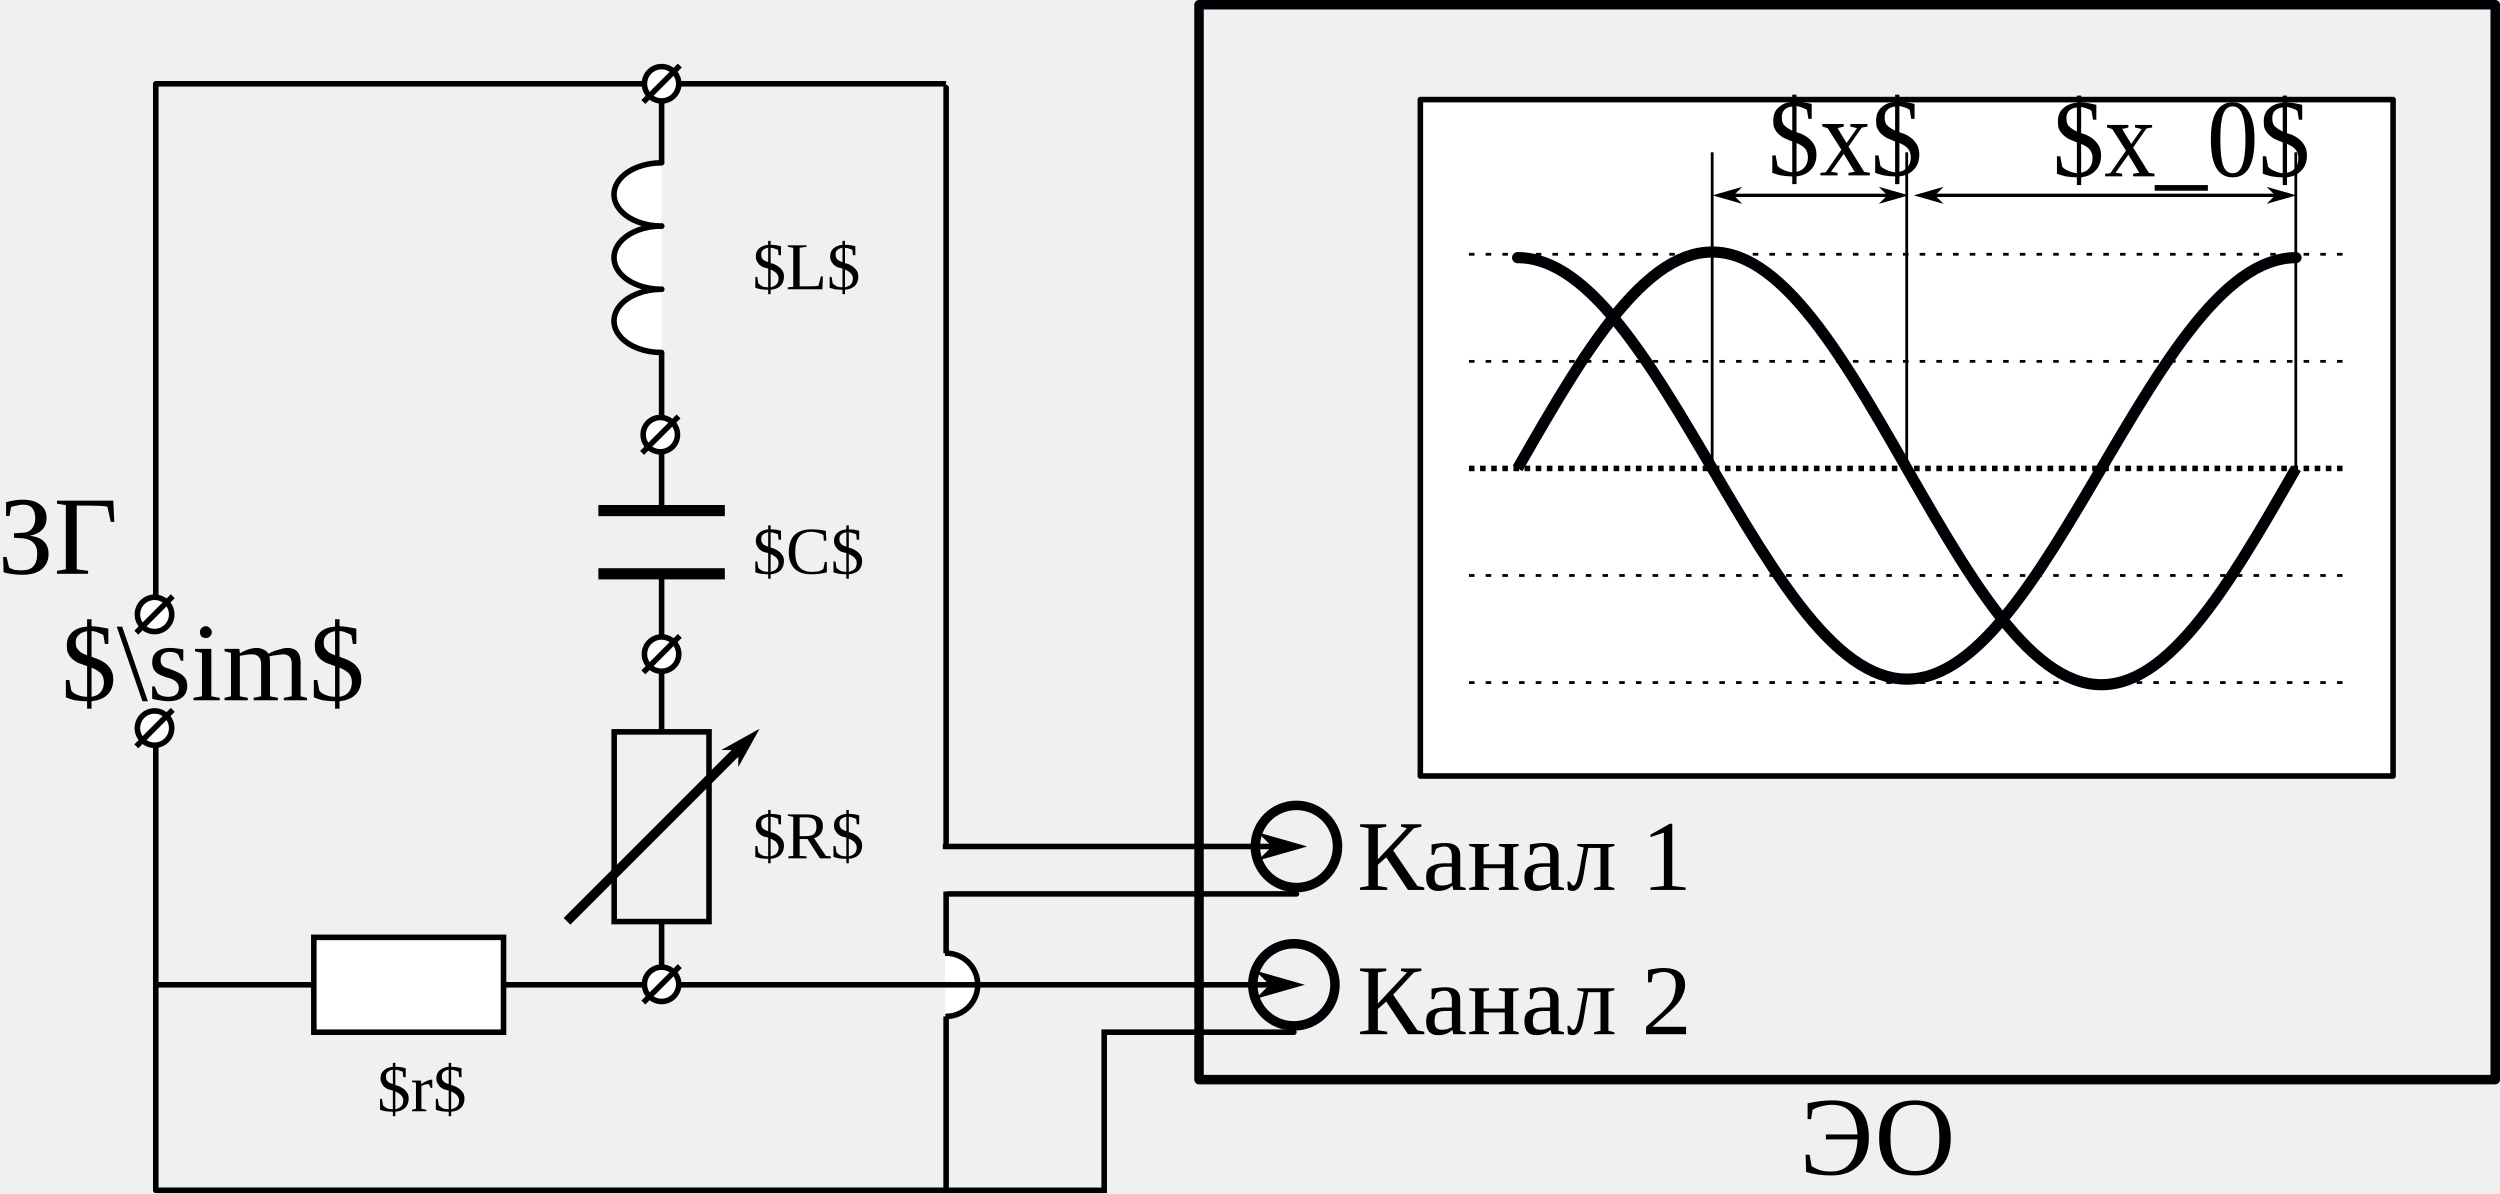
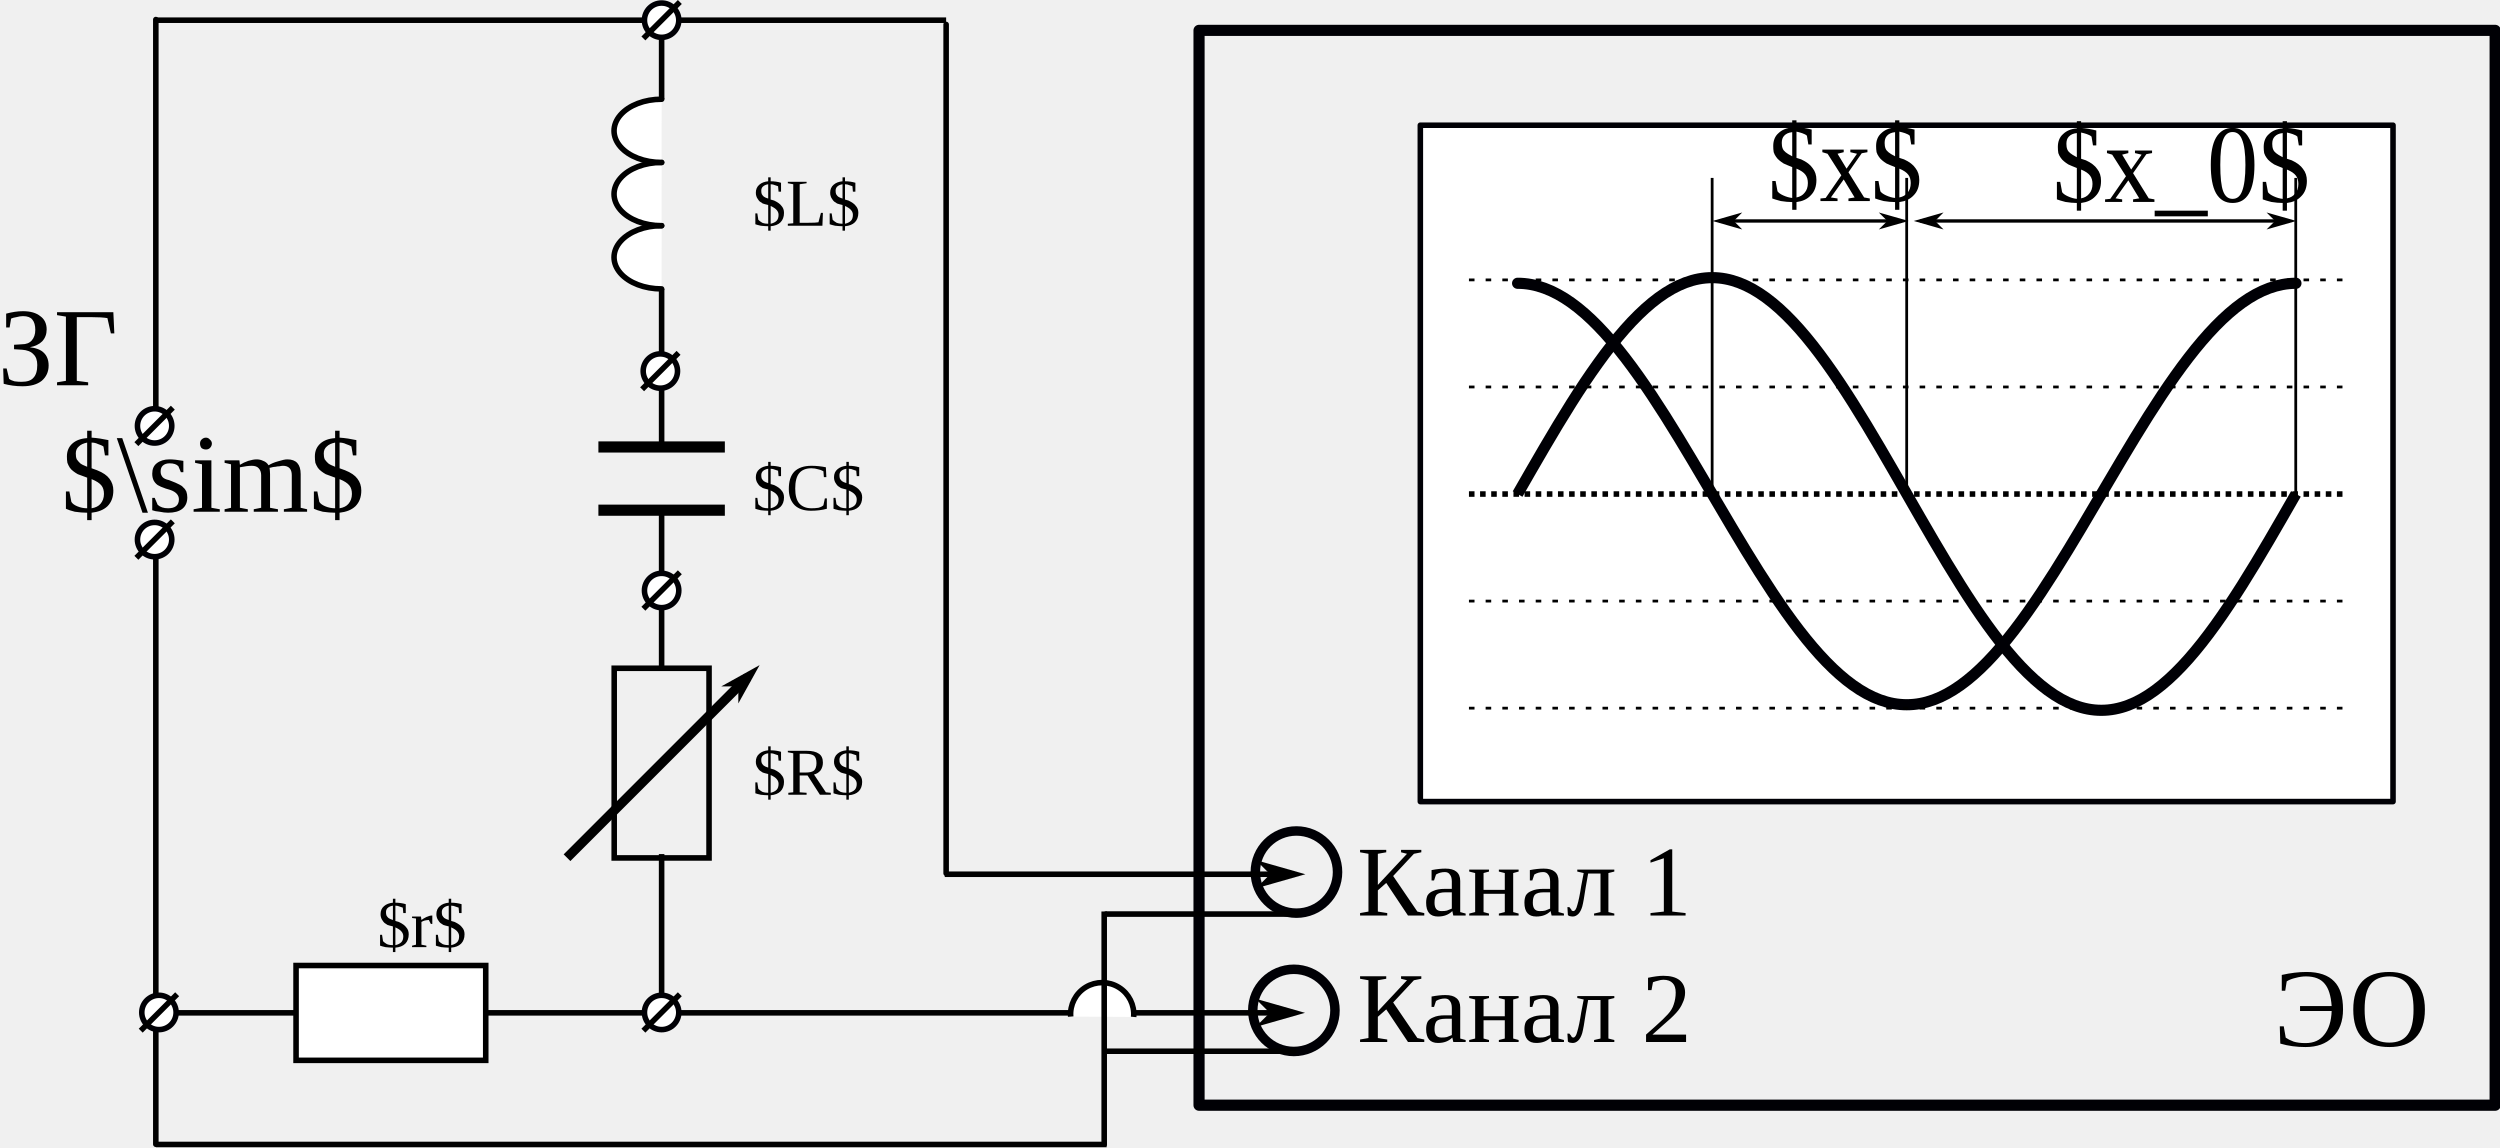
- <svg xmlns="http://www.w3.org/2000/svg" xmlns:ns1="http://www.openswatchbook.org/uri/2009/osb" width="7.908cm" height="3.774cm" viewBox="0 0 79.076 37.739" version="1.1" id="svg6981">
+ <svg xmlns="http://www.w3.org/2000/svg" xmlns:ns1="http://www.openswatchbook.org/uri/2009/osb" width="7.908cm" height="3.629cm" viewBox="0 0 79.076 36.291" version="1.1" id="svg6981">
  <defs id="defs6975">
    <marker orient="auto" refY="0" refX="0" id="marker5516" style="overflow:visible">
      <path id="path5518" d="M 0,0 5,-5 -12.5,0 5,5 0,0 Z" style="fill:#000000;fill-opacity:1;fill-rule:evenodd;stroke:#000000;stroke-width:1pt;stroke-opacity:1" transform="matrix(-0.4,0,0,-0.4,-4,0)" />
    </marker>
-     <marker style="overflow:visible" id="marker5446" refX="0.0" refY="0.0" orient="auto">
-       <path transform="scale(0.4) translate(10,0)" style="fill-rule:evenodd;stroke:#000000;stroke-width:1pt;stroke-opacity:1;fill:#000000;fill-opacity:1" d="M 0.0,0.0 L 5.0,-5.0 L -12.5,0.0 L 5.0,5.0 L 0.0,0.0 z " id="path5448" />
+     <marker style="overflow:visible" id="marker5446" refX="0" refY="0" orient="auto">
+       <path transform="matrix(0.4,0,0,0.4,4,0)" style="fill:#000000;fill-opacity:1;fill-rule:evenodd;stroke:#000000;stroke-width:1pt;stroke-opacity:1" d="M 0,0 5,-5 -12.5,0 5,5 0,0 Z" id="path5448" />
    </marker>
    <marker style="overflow:visible" id="marker5140" refX="0" refY="0" orient="auto">
      <path transform="matrix(-0.4,0,0,-0.4,-4,0)" style="fill:#000000;fill-opacity:1;fill-rule:evenodd;stroke:#000000;stroke-width:1pt;stroke-opacity:1" d="M 0,0 5,-5 -12.5,0 5,5 0,0 Z" id="path5142" />
    </marker>
-     <marker orient="auto" refY="0.0" refX="0.0" id="Arrow1Mstart" style="overflow:visible">
-       <path id="path4543" d="M 0.0,0.0 L 5.0,-5.0 L -12.5,0.0 L 5.0,5.0 L 0.0,0.0 z " style="fill-rule:evenodd;stroke:#000000;stroke-width:1pt;stroke-opacity:1;fill:#000000;fill-opacity:1" transform="scale(0.4) translate(10,0)" />
+     <marker orient="auto" refY="0" refX="0" id="Arrow1Mstart" style="overflow:visible">
+       <path id="path4543" d="M 0,0 5,-5 -12.5,0 5,5 0,0 Z" style="fill:#000000;fill-opacity:1;fill-rule:evenodd;stroke:#000000;stroke-width:1pt;stroke-opacity:1" transform="matrix(0.4,0,0,0.4,4,0)" />
    </marker>
    <marker orient="auto" refY="0" refX="0" id="marker4793" style="overflow:visible">
      <path id="path4546" d="M 0,0 5,-5 -12.5,0 5,5 0,0 Z" style="fill:#000000;fill-opacity:1;fill-rule:evenodd;stroke:#000000;stroke-width:1pt;stroke-opacity:1" transform="matrix(-0.4,0,0,-0.4,-4,0)" />
    </marker>
    <marker orient="auto" refY="0" refX="0" id="marker12878" style="overflow:visible">
      <path id="path12876" d="M 0,0 5,-5 -12.5,0 5,5 Z" style="fill:#000000;fill-opacity:1;fill-rule:evenodd;stroke:#000000;stroke-width:1pt;stroke-opacity:1" transform="matrix(-0.2,0,0,-0.2,-1.2,0)" />
    </marker>
    <marker style="overflow:visible" id="marker12311" refX="0" refY="0" orient="auto">
      <path transform="matrix(-0.2,0,0,-0.2,-1.2,0)" style="fill:#000000;fill-opacity:1;fill-rule:evenodd;stroke:#000000;stroke-width:1pt;stroke-opacity:1" d="M 0,0 5,-5 -12.5,0 5,5 Z" id="path12309" />
    </marker>
    <marker orient="auto" refY="0" refX="0" id="Arrow1Send" style="overflow:visible">
      <path id="path1559" d="M 0,0 5,-5 -12.5,0 5,5 0,0 Z" style="fill:#000000;fill-opacity:1;fill-rule:evenodd;stroke:#000000;stroke-width:1pt;stroke-opacity:1" transform="matrix(-0.2,0,0,-0.2,-1.2,0)" />
    </marker>
    <linearGradient id="linearGradient9107" ns1:paint="solid">
      <stop style="stop-color:#000000;stop-opacity:1;" offset="0" id="stop9105" />
    </linearGradient>
    <marker orient="auto" refY="0" refX="0" id="Arrow1Send-4" style="overflow:visible">
      <path id="path1559-25" d="M 0,0 5,-5 -12.5,0 5,5 Z" style="fill:#000000;fill-opacity:1;fill-rule:evenodd;stroke:#000000;stroke-width:1pt;stroke-opacity:1" transform="matrix(-0.2,0,0,-0.2,-1.2,0)" />
    </marker>
    <marker orient="auto" refY="0" refX="0" id="Arrow1Mend" style="overflow:visible">
      <path id="path1553" d="M 0,0 5,-5 -12.5,0 5,5 Z" style="fill:#000000;fill-opacity:1;fill-rule:evenodd;stroke:#000000;stroke-width:1pt;stroke-opacity:1" transform="matrix(-0.4,0,0,-0.4,-4,0)" />
    </marker>
    <marker orient="auto" refY="0" refX="0" id="marker12878-1" style="overflow:visible">
      <path id="path12876-5" d="M 0,0 5,-5 -12.5,0 5,5 Z" style="fill:#000000;fill-opacity:1;fill-rule:evenodd;stroke:#000000;stroke-width:1pt;stroke-opacity:1" transform="matrix(-0.2,0,0,-0.2,-1.2,0)" />
    </marker>
  </defs>
-   <g id="layer1" transform="translate(-18.07407,-255.85)">
-     <rect style="opacity:1;fill:none;fill-opacity:1;stroke:#000005;stroke-width:0.3;stroke-linecap:butt;stroke-linejoin:round;stroke-miterlimit:4;stroke-dasharray:none;stroke-dashoffset:0;stroke-opacity:1;paint-order:markers fill stroke" id="rect7528" width="41" height="34" x="56" y="256" />
+   <g id="layer1" transform="translate(-18.07407,-255.0391)">
+     <rect style="opacity:1;fill:none;fill-opacity:1;stroke:#000005;stroke-width:0.353;stroke-linecap:butt;stroke-linejoin:round;stroke-miterlimit:4;stroke-dasharray:none;stroke-dashoffset:0;stroke-opacity:1;paint-order:markers fill stroke" id="rect7528" width="41" height="34" x="56" y="256" />
    <rect style="opacity:1;fill:#ffffff;fill-opacity:1;stroke:#000005;stroke-width:0.176;stroke-linecap:butt;stroke-linejoin:round;stroke-miterlimit:4;stroke-dasharray:none;stroke-dashoffset:0;stroke-opacity:1;paint-order:markers fill stroke" id="rect7530" width="30.769" height="21.396" x="63" y="259" />
    <circle style="opacity:1;fill:none;fill-opacity:1;fill-rule:nonzero;stroke:#000005;stroke-width:0.3;stroke-linecap:round;stroke-linejoin:round;stroke-miterlimit:4;stroke-dasharray:none;stroke-dashoffset:0;stroke-opacity:1;paint-order:markers fill stroke" id="path9338-0-2" cx="59" cy="287" r="1.3" />
    <circle style="opacity:1;fill:none;fill-opacity:1;fill-rule:nonzero;stroke:#000005;stroke-width:0.3;stroke-linecap:round;stroke-linejoin:round;stroke-miterlimit:4;stroke-dasharray:none;stroke-dashoffset:0;stroke-opacity:1;paint-order:markers fill stroke" id="path9338-0-2-4" cx="59.081" cy="282.625" r="1.3" />
    <path style="opacity:1;fill:none;fill-opacity:1;fill-rule:nonzero;stroke:#000005;stroke-width:0.353;stroke-linecap:butt;stroke-linejoin:round;stroke-miterlimit:4;stroke-dasharray:none;stroke-dashoffset:0;stroke-opacity:1;paint-order:markers fill stroke" d="m 66.077,270.667 c 0.283,-0.494 0.566,-0.989 0.849,-1.471 0.283,-0.483 0.566,-0.954 0.849,-1.403 0.283,-0.449 0.566,-0.875 0.849,-1.268 0.283,-0.394 0.566,-0.754 0.849,-1.075 0.283,-0.32 0.566,-0.599 0.849,-0.831 0.283,-0.232 0.566,-0.416 0.849,-0.548 0.283,-0.132 0.566,-0.213 0.849,-0.239 0.283,-0.027 0.566,2.2e-4 0.849,0.08 0.283,0.08 0.566,0.213 0.849,0.396 0.283,0.183 0.566,0.416 0.849,0.693 0.283,0.277 0.566,0.599 0.849,0.958 0.283,0.359 0.566,0.755 0.849,1.178 0.283,0.424 0.566,0.875 0.849,1.343 0.283,0.468 0.566,0.954 0.849,1.445 0.283,0.491 0.566,0.989 0.849,1.48 0.283,0.491 0.566,0.977 0.849,1.445 0.283,0.468 0.566,0.92 0.849,1.343 0.283,0.424 0.566,0.819 0.849,1.178 0.283,0.359 0.566,0.681 0.849,0.958 0.283,0.277 0.566,0.51 0.849,0.693 0.283,0.183 0.566,0.316 0.849,0.396 0.283,0.08 0.566,0.107 0.849,0.08 0.283,-0.027 0.566,-0.107 0.849,-0.239 0.283,-0.132 0.566,-0.316 0.849,-0.548 0.283,-0.232 0.566,-0.511 0.849,-0.831 0.283,-0.32 0.566,-0.681 0.849,-1.075 0.283,-0.393 0.566,-0.82 0.849,-1.268 0.283,-0.449 0.566,-0.92 0.849,-1.403 0.283,-0.483 0.566,-0.977 0.849,-1.471" title="sin(x)" id="path11208" />
    <path id="path11340" title="cos(x)" d="m 66.077,264 c 0.283,5e-5 0.566,0.052 0.849,0.156 0.283,0.103 0.566,0.258 0.849,0.46 0.283,0.202 0.566,0.452 0.849,0.743 0.283,0.291 0.566,0.624 0.849,0.991 0.283,0.367 0.566,0.768 0.849,1.193 0.283,0.425 0.566,0.875 0.849,1.339 0.283,0.464 0.566,0.942 0.849,1.423 0.283,0.481 0.566,0.964 0.849,1.439 0.283,0.475 0.566,0.942 0.849,1.389 0.283,0.447 0.566,0.875 0.849,1.274 0.283,0.399 0.566,0.768 0.849,1.099 0.283,0.331 0.566,0.624 0.849,0.872 0.283,0.248 0.566,0.452 0.849,0.605 0.283,0.154 0.566,0.258 0.849,0.31 0.283,0.052 0.566,0.052 0.849,0 0.283,-0.052 0.566,-0.156 0.849,-0.31 0.283,-0.154 0.566,-0.357 0.849,-0.605 0.283,-0.248 0.566,-0.541 0.849,-0.872 0.283,-0.331 0.566,-0.7 0.849,-1.099 0.283,-0.398 0.566,-0.826 0.849,-1.274 0.283,-0.447 0.566,-0.914 0.849,-1.389 0.283,-0.475 0.566,-0.959 0.849,-1.439 0.283,-0.481 0.566,-0.959 0.849,-1.423 0.283,-0.464 0.566,-0.914 0.849,-1.339 0.283,-0.425 0.566,-0.826 0.849,-1.193 0.283,-0.367 0.566,-0.7 0.849,-0.991 0.283,-0.291 0.566,-0.541 0.849,-0.743 0.283,-0.202 0.566,-0.357 0.849,-0.46 0.283,-0.103 0.566,-0.156 0.849,-0.156" style="opacity:1;fill:none;fill-opacity:1;fill-rule:nonzero;stroke:#000005;stroke-width:0.353;stroke-linecap:round;stroke-linejoin:round;stroke-miterlimit:4;stroke-dasharray:none;stroke-dashoffset:0;stroke-opacity:1;paint-order:markers fill stroke" />
-     <path style="fill:none;stroke:#000000;stroke-width:0.176;stroke-linecap:butt;stroke-linejoin:miter;stroke-miterlimit:4;stroke-dasharray:0.176,0.176;stroke-dashoffset:0;stroke-opacity:1" d="m 64.538,270.667 27.692,0" id="path11408" />
+     <path style="fill:none;stroke:#000000;stroke-width:0.176;stroke-linecap:butt;stroke-linejoin:miter;stroke-miterlimit:4;stroke-dasharray:0.176, 0.176;stroke-dashoffset:0;stroke-opacity:1" d="m 64.538,270.667 27.692,0" id="path11408" />
    <path style="fill:none;stroke:#000000;stroke-width:0.088;stroke-linecap:butt;stroke-linejoin:miter;stroke-opacity:1" d="m 90.692,270.667 0,-10" id="path11410" />
    <path style="fill:none;stroke:#000000;stroke-width:0.088;stroke-linecap:butt;stroke-linejoin:miter;stroke-opacity:1" d="m 78.385,270.667 0,-10" id="path11412" />
    <path style="fill:none;stroke:#000000;stroke-width:0.088;stroke-linecap:butt;stroke-linejoin:miter;stroke-opacity:1" d="m 72.231,270.667 0,-10" id="path11414" />
-     <rect style="opacity:1;fill:none;fill-opacity:1;stroke:#000000;stroke-width:0.176;stroke-linecap:square;stroke-linejoin:miter;stroke-miterlimit:4;stroke-dasharray:none;stroke-dashoffset:0;stroke-opacity:1;paint-order:normal" id="rect1615-1" width="6" height="3" x="279" y="-40.5" transform="matrix(0,1,-1,0,0,0)" />
-     <path style="fill:none;stroke:#000000;stroke-width:0.3;stroke-linecap:butt;stroke-linejoin:miter;stroke-miterlimit:4;stroke-dasharray:none;stroke-opacity:1;marker-end:url(#marker12311)" d="m 36.007,284.993 5.714,-5.714" id="path6347" />
-     <path style="fill:none;stroke:#000000;stroke-width:0.353;stroke-linecap:butt;stroke-linejoin:miter;stroke-miterlimit:4;stroke-dasharray:none;stroke-opacity:1" d="m 37,272 4,0" id="path1661" />
-     <path style="fill:none;stroke:#000000;stroke-width:0.353;stroke-linecap:butt;stroke-linejoin:miter;stroke-miterlimit:4;stroke-dasharray:none;stroke-opacity:1" d="m 37,274 4,0" id="path1663" />
-     <path style="fill:none;stroke:#000000;stroke-width:0.176;stroke-linecap:butt;stroke-linejoin:miter;stroke-miterlimit:4;stroke-dasharray:none;stroke-opacity:1" d="m 39,277 0,2" id="path11927" />
-     <path style="fill:none;stroke:#000000;stroke-width:0.176;stroke-linecap:butt;stroke-linejoin:miter;stroke-miterlimit:4;stroke-dasharray:none;stroke-opacity:1" d="m 39,285 0,2" id="path11929" />
-     <path style="fill:none;stroke:#000000;stroke-width:0.176;stroke-linecap:butt;stroke-linejoin:miter;stroke-miterlimit:4;stroke-dasharray:none;stroke-opacity:1" d="m 39,276 0,-2" id="path12753" />
-     <path style="fill:none;stroke:#000000;stroke-width:0.176;stroke-linecap:butt;stroke-linejoin:miter;stroke-miterlimit:4;stroke-dasharray:none;stroke-opacity:1" d="m 39,272 0,-2" id="path12753-3" />
-     <path style="fill:none;stroke:#000000;stroke-width:0.176;stroke-linecap:butt;stroke-linejoin:miter;stroke-miterlimit:4;stroke-dasharray:none;stroke-opacity:1" d="m 39,269 0,-2" id="path12753-3-0" />
-     <path style="opacity:1;fill:#ffffff;fill-opacity:1;stroke:#000000;stroke-width:0.176;stroke-linecap:round;stroke-linejoin:miter;stroke-miterlimit:4;stroke-dasharray:none;stroke-dashoffset:0;stroke-opacity:1" id="path50691-9-3-9-5" d="m 265,39.001 a 1,1.5 0 0 1 0.499,-1.304 1,1.5 0 0 1 1.002,-5.39e-4 1,1.5 0 0 1 0.499,1.303" transform="matrix(0,1,1,0,0,0)" />
-     <path style="opacity:1;fill:#ffffff;fill-opacity:1;stroke:#000000;stroke-width:0.176;stroke-linecap:round;stroke-linejoin:miter;stroke-miterlimit:4;stroke-dasharray:none;stroke-dashoffset:0;stroke-opacity:1" id="path50691-9-3-9-6" d="m 263,39.001 a 1,1.5 0 0 1 0.499,-1.304 1,1.5 0 0 1 1.002,-5.39e-4 1,1.5 0 0 1 0.499,1.303" transform="matrix(0,1,1,0,0,0)" />
-     <path style="opacity:1;fill:#ffffff;fill-opacity:1;stroke:#000000;stroke-width:0.176;stroke-linecap:round;stroke-linejoin:miter;stroke-miterlimit:4;stroke-dasharray:none;stroke-dashoffset:0;stroke-opacity:1" id="path50691-9-3-9-6-7" d="m 261,39.001 a 1,1.5 0 0 1 0.499,-1.304 1,1.5 0 0 1 1.002,-5.39e-4 1,1.5 0 0 1 0.499,1.303" transform="matrix(0,1,1,0,0,0)" />
-     <path style="fill:none;stroke:#000000;stroke-width:0.176;stroke-linecap:butt;stroke-linejoin:miter;stroke-miterlimit:4;stroke-dasharray:none;stroke-opacity:1" d="m 39,261 0,-2" id="path12753-3-6" />
-     <path style="fill:none;stroke:#000000;stroke-width:0.176;stroke-linecap:round;stroke-linejoin:miter;stroke-miterlimit:4;stroke-dasharray:none;stroke-opacity:1" d="m 48,293.5 5,0 2e-6,-5 6,0" id="path13078" />
-     <path style="opacity:1;fill:#ffffff;fill-opacity:1;fill-rule:nonzero;stroke:#000005;stroke-width:0.176;stroke-linecap:butt;stroke-linejoin:round;stroke-miterlimit:4;stroke-dasharray:none;stroke-dashoffset:0;stroke-opacity:1;paint-order:markers fill stroke" id="path13149" d="m 286.001,-47.961 a 1,1 0 0 1 0.483,-0.896 1,1 0 0 1 1.018,-0.008 1,1 0 0 1 0.498,0.888" transform="matrix(0,1,-1,0,0,0)" />
-     <path style="fill:none;stroke:#000000;stroke-width:0.176;stroke-linecap:butt;stroke-linejoin:miter;stroke-miterlimit:4;stroke-dasharray:none;stroke-opacity:1;marker-end:url(#marker4793);paint-order:markers stroke fill" d="m 23,287 36,0" id="path12868" />
-     <path style="fill:none;stroke:#000000;stroke-width:0.176;stroke-linecap:butt;stroke-linejoin:miter;stroke-miterlimit:4;stroke-dasharray:none;stroke-opacity:1" d="m 23,258.5 25,0" id="path13743" />
-     <path style="fill:none;stroke:#000000;stroke-width:0.176;stroke-linecap:butt;stroke-linejoin:miter;stroke-miterlimit:4;stroke-dasharray:none;stroke-opacity:1" d="m 23,293.5 25,0" id="path13745" />
-     <path style="fill:none;stroke:#000000;stroke-width:0.176;stroke-linecap:round;stroke-linejoin:miter;stroke-miterlimit:4;stroke-dasharray:none;stroke-opacity:1" d="m 23,258.5 0,16.5" id="path13747" />
-     <path style="fill:none;stroke:#000000;stroke-width:0.176;stroke-linecap:round;stroke-linejoin:miter;stroke-miterlimit:4;stroke-dasharray:none;stroke-opacity:1" d="m 48,258.624 0,23.877" id="path13749" />
-     <path style="fill:none;stroke:#000000;stroke-width:0.176;stroke-linecap:butt;stroke-linejoin:miter;stroke-miterlimit:4;stroke-dasharray:none;stroke-opacity:1" d="m 48,284.05 0,1.95" id="path13751" />
-     <path style="fill:none;stroke:#000000;stroke-width:0.176;stroke-linecap:butt;stroke-linejoin:miter;stroke-miterlimit:4;stroke-dasharray:none;stroke-opacity:1" d="m 48,288 0,5.5" id="path13753" />
-     <path style="fill:none;stroke:#000000;stroke-width:0.176;stroke-linecap:butt;stroke-linejoin:miter;stroke-miterlimit:4;stroke-dasharray:none;stroke-opacity:1;marker-end:url(#Arrow1Mend)" d="m 47.895,282.625 11.18,0" id="path13755" />
-     <path style="fill:none;stroke:#000000;stroke-width:0.176;stroke-linecap:round;stroke-linejoin:miter;stroke-miterlimit:4;stroke-dasharray:none;stroke-opacity:1" d="m 48.081,284.125 11,0" id="path13771" />
-     <path style="fill:none;stroke:#000000;stroke-width:0.176;stroke-linecap:round;stroke-linejoin:miter;stroke-miterlimit:4;stroke-dasharray:none;stroke-opacity:1" d="m 23,279 0,14.5" id="path13747-3" />
-     <rect style="opacity:1;fill:#ffffff;fill-opacity:1;stroke:#000000;stroke-width:0.176;stroke-linecap:square;stroke-linejoin:miter;stroke-miterlimit:4;stroke-dasharray:none;stroke-dashoffset:0;stroke-opacity:1;paint-order:normal" id="rect1615-1-2" width="6" height="3" x="28" y="285.5" />
+     <rect style="opacity:1;fill:none;fill-opacity:1;stroke:#000000;stroke-width:0.176;stroke-linecap:square;stroke-linejoin:miter;stroke-miterlimit:4;stroke-dasharray:none;stroke-dashoffset:0;stroke-opacity:1;paint-order:normal" id="rect1615-1" width="6" height="3" x="276.178" y="-40.5" transform="matrix(0,1,-1,0,0,0)" />
+     <path style="fill:none;stroke:#000000;stroke-width:0.3;stroke-linecap:butt;stroke-linejoin:miter;stroke-miterlimit:4;stroke-dasharray:none;stroke-opacity:1;marker-end:url(#marker12311)" d="m 36.007,282.171 5.714,-5.714" id="path6347" />
+     <path style="fill:none;stroke:#000000;stroke-width:0.353;stroke-linecap:butt;stroke-linejoin:miter;stroke-miterlimit:4;stroke-dasharray:none;stroke-opacity:1" d="m 37,269.178 4,0" id="path1661" />
+     <path style="fill:none;stroke:#000000;stroke-width:0.353;stroke-linecap:butt;stroke-linejoin:miter;stroke-miterlimit:4;stroke-dasharray:none;stroke-opacity:1" d="m 37,271.178 4,0" id="path1663" />
+     <path style="fill:none;stroke:#000000;stroke-width:0.176;stroke-linecap:butt;stroke-linejoin:miter;stroke-miterlimit:4;stroke-dasharray:none;stroke-opacity:1" d="m 39,274.178 0,2" id="path11927" />
+     <path style="fill:none;stroke:#000000;stroke-width:0.176;stroke-linecap:butt;stroke-linejoin:miter;stroke-miterlimit:4;stroke-dasharray:none;stroke-opacity:1" d="m 39,282.056 0,5.025" id="path11929" />
+     <path style="fill:none;stroke:#000000;stroke-width:0.176;stroke-linecap:butt;stroke-linejoin:miter;stroke-miterlimit:4;stroke-dasharray:none;stroke-opacity:1" d="m 39,273.178 0,-2" id="path12753" />
+     <path style="fill:none;stroke:#000000;stroke-width:0.176;stroke-linecap:butt;stroke-linejoin:miter;stroke-miterlimit:4;stroke-dasharray:none;stroke-opacity:1" d="m 39,269.178 0,-2" id="path12753-3" />
+     <path style="fill:none;stroke:#000000;stroke-width:0.176;stroke-linecap:butt;stroke-linejoin:miter;stroke-miterlimit:4;stroke-dasharray:none;stroke-opacity:1" d="m 39,266.178 0,-2" id="path12753-3-0" />
+     <path style="opacity:1;fill:#ffffff;fill-opacity:1;stroke:#000000;stroke-width:0.176;stroke-linecap:round;stroke-linejoin:miter;stroke-miterlimit:4;stroke-dasharray:none;stroke-dashoffset:0;stroke-opacity:1" id="path50691-9-3-9-5" d="m 262.178,39.001 a 1,1.5 0 0 1 0.499,-1.304 1,1.5 0 0 1 1.002,-5.39e-4 1,1.5 0 0 1 0.499,1.303" transform="matrix(0,1,1,0,0,0)" />
+     <path style="opacity:1;fill:#ffffff;fill-opacity:1;stroke:#000000;stroke-width:0.176;stroke-linecap:round;stroke-linejoin:miter;stroke-miterlimit:4;stroke-dasharray:none;stroke-dashoffset:0;stroke-opacity:1" id="path50691-9-3-9-6" d="m 260.178,39.001 a 1,1.5 0 0 1 0.499,-1.304 1,1.5 0 0 1 1.002,-5.39e-4 1,1.5 0 0 1 0.499,1.303" transform="matrix(0,1,1,0,0,0)" />
+     <path style="opacity:1;fill:#ffffff;fill-opacity:1;stroke:#000000;stroke-width:0.176;stroke-linecap:round;stroke-linejoin:miter;stroke-miterlimit:4;stroke-dasharray:none;stroke-dashoffset:0;stroke-opacity:1" id="path50691-9-3-9-6-7" d="m 258.178,39.001 a 1,1.5 0 0 1 0.499,-1.304 1,1.5 0 0 1 1.002,-5.39e-4 1,1.5 0 0 1 0.499,1.303" transform="matrix(0,1,1,0,0,0)" />
+     <path style="fill:none;stroke:#000000;stroke-width:0.176;stroke-linecap:butt;stroke-linejoin:miter;stroke-miterlimit:4;stroke-dasharray:none;stroke-opacity:1" d="m 39,258.178 0,-2" id="path12753-3-6" />
+     <path style="fill:none;stroke:#000000;stroke-width:0.176;stroke-linecap:butt;stroke-linejoin:miter;stroke-miterlimit:4;stroke-dasharray:none;stroke-opacity:1;marker-end:url(#marker4793);paint-order:markers stroke fill" d="m 47.956,282.694 11.062,0" id="path12868" />
+     <path style="fill:none;stroke:#000000;stroke-width:0.176;stroke-linecap:butt;stroke-linejoin:miter;stroke-miterlimit:4;stroke-dasharray:none;stroke-opacity:1" d="m 23,255.678 25,0" id="path13743" />
+     <path style="fill:none;stroke:#000000;stroke-width:0.176;stroke-linecap:butt;stroke-linejoin:miter;stroke-miterlimit:4;stroke-dasharray:none;stroke-opacity:1" d="m 23,291.242 30.078,0" id="path13745" />
+     <path style="fill:none;stroke:#000000;stroke-width:0.176;stroke-linecap:round;stroke-linejoin:miter;stroke-miterlimit:4;stroke-dasharray:none;stroke-opacity:1" d="m 23,255.658 0,12.773" id="path13747" />
+     <path style="fill:none;stroke:#000000;stroke-width:0.176;stroke-linecap:round;stroke-linejoin:miter;stroke-miterlimit:4;stroke-dasharray:none;stroke-opacity:1" d="m 48,255.813 0,26.851" id="path13749" />
+     <path style="fill:none;stroke:#000000;stroke-width:0.176;stroke-linecap:butt;stroke-linejoin:miter;stroke-miterlimit:4;stroke-dasharray:none;stroke-opacity:1;marker-end:url(#Arrow1Mend)" d="m 22.894,287.078 36.112,0" id="path13755" />
+     <path style="fill:none;stroke:#000000;stroke-width:0.176;stroke-linecap:round;stroke-linejoin:miter;stroke-miterlimit:4;stroke-dasharray:none;stroke-opacity:1" d="m 59.126,283.954 -6.068,0" id="path13771" />
+     <path style="fill:none;stroke:#000000;stroke-width:0.176;stroke-linecap:round;stroke-linejoin:miter;stroke-miterlimit:4;stroke-dasharray:none;stroke-opacity:1" d="m 23,272.334 0,18.901" id="path13747-3" />
    <g id="layer4">
-       <text xml:space="preserve" style="font-style:normal;font-variant:normal;font-weight:normal;font-stretch:normal;font-size:2.117px;line-height:1.25;font-family:'Times New Roman';-inkscape-font-specification:'Times New Roman, Normal';text-align:start;letter-spacing:0px;word-spacing:0px;writing-mode:lr-tb;text-anchor:start;fill:#000000;fill-opacity:1;stroke:none;stroke-width:0.265" x="41.871" y="265" id="text17692">
-         <tspan id="tspan17690" x="41.871" y="265" style="stroke-width:0.265">$L$</tspan>
+       <text xml:space="preserve" style="font-style:normal;font-variant:normal;font-weight:normal;font-stretch:normal;font-size:2.117px;line-height:1.25;font-family:'Times New Roman';-inkscape-font-specification:'Times New Roman, Normal';text-align:start;letter-spacing:0px;word-spacing:0px;writing-mode:lr-tb;text-anchor:start;fill:#000000;fill-opacity:1;stroke:none;stroke-width:0.265" x="41.871" y="262.178" id="text17692">
+         <tspan id="tspan17690" x="41.871" y="262.178" style="stroke-width:0.265">$L$</tspan>
      </text>
-       <text xml:space="preserve" style="font-style:normal;font-variant:normal;font-weight:normal;font-stretch:normal;font-size:2.117px;line-height:1.25;font-family:'Times New Roman';-inkscape-font-specification:'Times New Roman, Normal';text-align:start;letter-spacing:0px;word-spacing:0px;writing-mode:lr-tb;text-anchor:start;fill:#000000;fill-opacity:1;stroke:none;stroke-width:0.265" x="41.871" y="274" id="text17696">
-         <tspan id="tspan17694" x="41.871" y="274" style="stroke-width:0.265">$C$</tspan>
+       <text xml:space="preserve" style="font-style:normal;font-variant:normal;font-weight:normal;font-stretch:normal;font-size:2.117px;line-height:1.25;font-family:'Times New Roman';-inkscape-font-specification:'Times New Roman, Normal';text-align:start;letter-spacing:0px;word-spacing:0px;writing-mode:lr-tb;text-anchor:start;fill:#000000;fill-opacity:1;stroke:none;stroke-width:0.265" x="41.871" y="271.178" id="text17696">
+         <tspan id="tspan17694" x="41.871" y="271.178" style="stroke-width:0.265">$C$</tspan>
      </text>
-       <text xml:space="preserve" style="font-style:normal;font-variant:normal;font-weight:normal;font-stretch:normal;font-size:2.117px;line-height:1.25;font-family:'Times New Roman';-inkscape-font-specification:'Times New Roman, Normal';text-align:start;letter-spacing:0px;word-spacing:0px;writing-mode:lr-tb;text-anchor:start;fill:#000000;fill-opacity:1;stroke:none;stroke-width:0.265" x="41.871" y="283" id="text17700">
-         <tspan id="tspan17698" x="41.871" y="283" style="stroke-width:0.265">$R$</tspan>
+       <text xml:space="preserve" style="font-style:normal;font-variant:normal;font-weight:normal;font-stretch:normal;font-size:2.117px;line-height:1.25;font-family:'Times New Roman';-inkscape-font-specification:'Times New Roman, Normal';text-align:start;letter-spacing:0px;word-spacing:0px;writing-mode:lr-tb;text-anchor:start;fill:#000000;fill-opacity:1;stroke:none;stroke-width:0.265" x="41.871" y="280.178" id="text17700">
+         <tspan id="tspan17698" x="41.871" y="280.178" style="stroke-width:0.265">$R$</tspan>
      </text>
-       <text xml:space="preserve" style="font-style:normal;font-variant:normal;font-weight:normal;font-stretch:normal;font-size:2.117px;line-height:1.25;font-family:'Times New Roman';-inkscape-font-specification:'Times New Roman, Normal';text-align:start;letter-spacing:0px;word-spacing:0px;writing-mode:lr-tb;text-anchor:start;fill:#000000;fill-opacity:1;stroke:none;stroke-width:0.265" x="30" y="291" id="text17704">
-         <tspan id="tspan17702" x="30" y="291" style="stroke-width:0.265">$r$</tspan>
+       <text xml:space="preserve" style="font-style:normal;font-variant:normal;font-weight:normal;font-stretch:normal;font-size:2.117px;line-height:1.25;font-family:'Times New Roman';-inkscape-font-specification:'Times New Roman, Normal';text-align:start;letter-spacing:0px;word-spacing:0px;writing-mode:lr-tb;text-anchor:start;fill:#000000;fill-opacity:1;stroke:none;stroke-width:0.265" x="30" y="285" id="text17704">
+         <tspan id="tspan17702" x="30" y="285" style="stroke-width:0.265">$r$</tspan>
      </text>
      <text xml:space="preserve" style="font-style:normal;font-variant:normal;font-weight:normal;font-stretch:normal;font-size:3.389px;line-height:1.25;font-family:'Times New Roman';-inkscape-font-specification:'Times New Roman, Normal';text-align:start;letter-spacing:0px;word-spacing:0px;writing-mode:lr-tb;text-anchor:start;fill:#000000;fill-opacity:1;stroke:none;stroke-width:0.265" x="77.021" y="251.145" id="text17712" transform="scale(0.960772,1.04083)">
        <tspan id="tspan17710" x="77.021" y="251.145" style="stroke-width:0.265">$x$</tspan>
      </text>
      <text xml:space="preserve" style="font-style:normal;font-variant:normal;font-weight:normal;font-stretch:normal;font-size:3.389px;line-height:1.25;font-family:'Times New Roman';-inkscape-font-specification:'Times New Roman, Normal';text-align:start;letter-spacing:0px;word-spacing:0px;writing-mode:lr-tb;text-anchor:start;fill:#000000;fill-opacity:1;stroke:none;stroke-width:0.265" x="86.389" y="251.173" id="text17716" transform="scale(0.960772,1.04083)">
        <tspan id="tspan17714" x="86.389" y="251.173" style="stroke-width:0.265">$x_0$</tspan>
      </text>
-       <text xml:space="preserve" style="color:#000000;font-style:normal;font-variant:normal;font-weight:normal;font-stretch:normal;font-size:3.528px;line-height:125%;font-family:'Times New Roman';-inkscape-font-specification:'Times New Roman, ';text-indent:0;text-align:start;text-decoration:none;text-decoration-line:none;text-decoration-style:solid;text-decoration-color:#000000;letter-spacing:0px;word-spacing:0px;text-transform:none;direction:ltr;block-progression:tb;writing-mode:lr-tb;baseline-shift:baseline;text-anchor:start;white-space:normal;clip-rule:nonzero;display:inline;overflow:visible;visibility:visible;opacity:1;isolation:auto;mix-blend-mode:normal;color-interpolation:sRGB;color-interpolation-filters:linearRGB;solid-color:#000000;solid-opacity:1;fill:#000000;fill-opacity:1;fill-rule:nonzero;stroke:none;stroke-width:0.5;stroke-linecap:butt;stroke-linejoin:miter;stroke-miterlimit:4;stroke-dasharray:none;stroke-dashoffset:0;stroke-opacity:1;color-rendering:auto;image-rendering:auto;shape-rendering:auto;text-rendering:auto;enable-background:accumulate" x="75" y="293" id="text3585">
-         <tspan id="tspan3587" x="75" y="293">ЭО</tspan>
+       <text xml:space="preserve" style="color:#000000;font-style:normal;font-variant:normal;font-weight:normal;font-stretch:normal;font-size:3.528px;line-height:125%;font-family:'Times New Roman';-inkscape-font-specification:'Times New Roman, ';text-indent:0;text-align:start;text-decoration:none;text-decoration-line:none;text-decoration-style:solid;text-decoration-color:#000000;letter-spacing:0px;word-spacing:0px;text-transform:none;direction:ltr;block-progression:tb;writing-mode:lr-tb;baseline-shift:baseline;text-anchor:start;white-space:normal;clip-rule:nonzero;display:inline;overflow:visible;visibility:visible;opacity:1;isolation:auto;mix-blend-mode:normal;color-interpolation:sRGB;color-interpolation-filters:linearRGB;solid-color:#000000;solid-opacity:1;fill:#000000;fill-opacity:1;fill-rule:nonzero;stroke:none;stroke-width:0.5;stroke-linecap:butt;stroke-linejoin:miter;stroke-miterlimit:4;stroke-dasharray:none;stroke-dashoffset:0;stroke-opacity:1;color-rendering:auto;image-rendering:auto;shape-rendering:auto;text-rendering:auto;enable-background:accumulate" x="90" y="288.13" id="text3585">
+         <tspan id="tspan3587" x="90" y="288.13">ЭО</tspan>
      </text>
    </g>
-     <g id="g3543">
+     <g id="g3543" transform="translate(0,-2.822222)">
      <circle r="0.543" cy="258.5" cx="39" id="path6840-6-3-9-9" style="opacity:1;fill:#ffffff;fill-opacity:1;stroke:#000005;stroke-width:0.176;stroke-linecap:butt;stroke-linejoin:round;stroke-miterlimit:4;stroke-dasharray:none;stroke-dashoffset:0;stroke-opacity:1;paint-order:markers fill stroke" />
      <path id="path17780" d="m 39.576,257.924 -1.153,1.153" style="fill:none;stroke:#000000;stroke-width:0.176;stroke-linecap:butt;stroke-linejoin:miter;stroke-miterlimit:4;stroke-dasharray:none;stroke-opacity:1" />
    </g>
-     <g id="g3547" transform="translate(-0.04035839,11.09856)">
+     <g id="g3547" transform="translate(-0.04035839,8.276336)">
      <circle style="opacity:1;fill:#ffffff;fill-opacity:1;stroke:#000005;stroke-width:0.176;stroke-linecap:butt;stroke-linejoin:round;stroke-miterlimit:4;stroke-dasharray:none;stroke-dashoffset:0;stroke-opacity:1;paint-order:markers fill stroke" id="circle3549" cx="39" cy="258.5" r="0.543" />
      <path style="fill:none;stroke:#000000;stroke-width:0.176;stroke-linecap:butt;stroke-linejoin:miter;stroke-miterlimit:4;stroke-dasharray:none;stroke-opacity:1" d="m 39.576,257.924 -1.153,1.153" id="path3551" />
    </g>
-     <g transform="translate(0,18.0402)" id="g3553">
+     <g transform="translate(0,15.21798)" id="g3553">
      <circle r="0.543" cy="258.5" cx="39" id="circle3555" style="opacity:1;fill:#ffffff;fill-opacity:1;stroke:#000005;stroke-width:0.176;stroke-linecap:butt;stroke-linejoin:round;stroke-miterlimit:4;stroke-dasharray:none;stroke-dashoffset:0;stroke-opacity:1;paint-order:markers fill stroke" />
      <path id="path3557" d="m 39.576,257.924 -1.153,1.153" style="fill:none;stroke:#000000;stroke-width:0.176;stroke-linecap:butt;stroke-linejoin:miter;stroke-miterlimit:4;stroke-dasharray:none;stroke-opacity:1" />
    </g>
-     <g id="g3559" transform="translate(0,28.485)">
-       <circle style="opacity:1;fill:#ffffff;fill-opacity:1;stroke:#000005;stroke-width:0.176;stroke-linecap:butt;stroke-linejoin:round;stroke-miterlimit:4;stroke-dasharray:none;stroke-dashoffset:0;stroke-opacity:1;paint-order:markers fill stroke" id="circle3561" cx="39" cy="258.5" r="0.543" />
-       <path style="fill:none;stroke:#000000;stroke-width:0.176;stroke-linecap:butt;stroke-linejoin:miter;stroke-miterlimit:4;stroke-dasharray:none;stroke-opacity:1" d="m 39.576,257.924 -1.153,1.153" id="path3563" />
-     </g>
-     <g id="g3565" transform="translate(-16.03818,16.78454)">
+     <g id="g3565" transform="translate(-16.03818,10.01121)">
      <circle style="opacity:1;fill:#ffffff;fill-opacity:1;stroke:#000005;stroke-width:0.176;stroke-linecap:butt;stroke-linejoin:round;stroke-miterlimit:4;stroke-dasharray:none;stroke-dashoffset:0;stroke-opacity:1;paint-order:markers fill stroke" id="circle3567" cx="39" cy="258.5" r="0.543" />
      <path style="fill:none;stroke:#000000;stroke-width:0.176;stroke-linecap:butt;stroke-linejoin:miter;stroke-miterlimit:4;stroke-dasharray:none;stroke-opacity:1" d="m 39.576,257.924 -1.153,1.153" id="path3569" />
    </g>
-     <g id="g3571" transform="translate(-16.03818,20.38029)">
+     <g id="g3571" transform="translate(-16.03818,13.60696)">
      <circle style="opacity:1;fill:#ffffff;fill-opacity:1;stroke:#000005;stroke-width:0.176;stroke-linecap:butt;stroke-linejoin:round;stroke-miterlimit:4;stroke-dasharray:none;stroke-dashoffset:0;stroke-opacity:1;paint-order:markers fill stroke" id="circle3573" cx="39" cy="258.5" r="0.543" />
      <path style="fill:none;stroke:#000000;stroke-width:0.176;stroke-linecap:butt;stroke-linejoin:miter;stroke-miterlimit:4;stroke-dasharray:none;stroke-opacity:1" d="m 39.576,257.924 -1.153,1.153" id="path3575" />
    </g>
-     <text xml:space="preserve" style="color:#000000;font-style:normal;font-variant:normal;font-weight:normal;font-stretch:normal;font-size:3.528px;line-height:125%;font-family:'Times New Roman';-inkscape-font-specification:'Times New Roman, ';text-indent:0;text-align:start;text-decoration:none;text-decoration-line:none;text-decoration-style:solid;text-decoration-color:#000000;letter-spacing:0px;word-spacing:0px;text-transform:none;direction:ltr;block-progression:tb;writing-mode:lr-tb;baseline-shift:baseline;text-anchor:start;white-space:normal;clip-rule:nonzero;display:inline;overflow:visible;visibility:visible;opacity:1;isolation:auto;mix-blend-mode:normal;color-interpolation:sRGB;color-interpolation-filters:linearRGB;solid-color:#000000;solid-opacity:1;fill:#000000;fill-opacity:1;fill-rule:nonzero;stroke:none;stroke-width:0.5;stroke-linecap:butt;stroke-linejoin:miter;stroke-miterlimit:4;stroke-dasharray:none;stroke-dashoffset:0;stroke-opacity:1;color-rendering:auto;image-rendering:auto;shape-rendering:auto;text-rendering:auto;enable-background:accumulate" x="20" y="278" id="text3577">
-       <tspan id="tspan3579" x="20" y="278">$\sim$</tspan>
+     <text xml:space="preserve" style="color:#000000;font-style:normal;font-variant:normal;font-weight:normal;font-stretch:normal;font-size:3.528px;line-height:125%;font-family:'Times New Roman';-inkscape-font-specification:'Times New Roman, ';text-indent:0;text-align:start;text-decoration:none;text-decoration-line:none;text-decoration-style:solid;text-decoration-color:#000000;letter-spacing:0px;word-spacing:0px;text-transform:none;direction:ltr;block-progression:tb;writing-mode:lr-tb;baseline-shift:baseline;text-anchor:start;white-space:normal;clip-rule:nonzero;display:inline;overflow:visible;visibility:visible;opacity:1;isolation:auto;mix-blend-mode:normal;color-interpolation:sRGB;color-interpolation-filters:linearRGB;solid-color:#000000;solid-opacity:1;fill:#000000;fill-opacity:1;fill-rule:nonzero;stroke:none;stroke-width:0.5;stroke-linecap:butt;stroke-linejoin:miter;stroke-miterlimit:4;stroke-dasharray:none;stroke-dashoffset:0;stroke-opacity:1;color-rendering:auto;image-rendering:auto;shape-rendering:auto;text-rendering:auto;enable-background:accumulate" x="20" y="271.227" id="text3577">
+       <tspan id="tspan3579" x="20" y="271.227">$\sim$</tspan>
    </text>
-     <text xml:space="preserve" style="color:#000000;font-style:normal;font-variant:normal;font-weight:normal;font-stretch:normal;font-size:3.528px;line-height:125%;font-family:'Times New Roman';-inkscape-font-specification:'Times New Roman, ';text-indent:0;text-align:start;text-decoration:none;text-decoration-line:none;text-decoration-style:solid;text-decoration-color:#000000;letter-spacing:0px;word-spacing:0px;text-transform:none;direction:ltr;block-progression:tb;writing-mode:lr-tb;baseline-shift:baseline;text-anchor:start;white-space:normal;clip-rule:nonzero;display:inline;overflow:visible;visibility:visible;opacity:1;isolation:auto;mix-blend-mode:normal;color-interpolation:sRGB;color-interpolation-filters:linearRGB;solid-color:#000000;solid-opacity:1;fill:#000000;fill-opacity:1;fill-rule:nonzero;stroke:none;stroke-width:0.5;stroke-linecap:butt;stroke-linejoin:miter;stroke-miterlimit:4;stroke-dasharray:none;stroke-dashoffset:0;stroke-opacity:1;color-rendering:auto;image-rendering:auto;shape-rendering:auto;text-rendering:auto;enable-background:accumulate" x="18" y="274" id="text3581">
-       <tspan id="tspan3583" x="18" y="274">ЗГ</tspan>
+     <text xml:space="preserve" style="color:#000000;font-style:normal;font-variant:normal;font-weight:normal;font-stretch:normal;font-size:3.528px;line-height:125%;font-family:'Times New Roman';-inkscape-font-specification:'Times New Roman, ';text-indent:0;text-align:start;text-decoration:none;text-decoration-line:none;text-decoration-style:solid;text-decoration-color:#000000;letter-spacing:0px;word-spacing:0px;text-transform:none;direction:ltr;block-progression:tb;writing-mode:lr-tb;baseline-shift:baseline;text-anchor:start;white-space:normal;clip-rule:nonzero;display:inline;overflow:visible;visibility:visible;opacity:1;isolation:auto;mix-blend-mode:normal;color-interpolation:sRGB;color-interpolation-filters:linearRGB;solid-color:#000000;solid-opacity:1;fill:#000000;fill-opacity:1;fill-rule:nonzero;stroke:none;stroke-width:0.5;stroke-linecap:butt;stroke-linejoin:miter;stroke-miterlimit:4;stroke-dasharray:none;stroke-dashoffset:0;stroke-opacity:1;color-rendering:auto;image-rendering:auto;shape-rendering:auto;text-rendering:auto;enable-background:accumulate" x="18" y="267.227" id="text3581">
+       <tspan id="tspan3583" x="18" y="267.227">ЗГ</tspan>
    </text>
    <path id="path4433" d="m 64.538,267.28 27.692,0" style="fill:none;stroke:#000000;stroke-width:0.088;stroke-linecap:butt;stroke-linejoin:miter;stroke-miterlimit:4;stroke-dasharray:0.176, 0.352;stroke-dashoffset:0;stroke-opacity:1" />
    <path style="fill:none;stroke:#000000;stroke-width:0.088;stroke-linecap:butt;stroke-linejoin:miter;stroke-miterlimit:4;stroke-dasharray:0.176, 0.352;stroke-dashoffset:0;stroke-opacity:1" d="m 64.538,263.893 27.692,0" id="path4435" />
    <path id="path4437" d="m 64.538,274.053 27.692,0" style="fill:none;stroke:#000000;stroke-width:0.088;stroke-linecap:butt;stroke-linejoin:miter;stroke-miterlimit:4;stroke-dasharray:0.176, 0.352;stroke-dashoffset:0;stroke-opacity:1" />
    <path style="fill:none;stroke:#000000;stroke-width:0.088;stroke-linecap:butt;stroke-linejoin:miter;stroke-miterlimit:4;stroke-dasharray:0.176, 0.352;stroke-dashoffset:0;stroke-opacity:1" d="m 64.538,277.44 27.692,0" id="path4439" />
-     <text xml:space="preserve" style="color:#000000;font-style:normal;font-variant:normal;font-weight:normal;font-stretch:normal;font-size:3.528px;line-height:125%;font-family:'Times New Roman';-inkscape-font-specification:'Times New Roman, ';text-indent:0;text-align:start;text-decoration:none;text-decoration-line:none;text-decoration-style:solid;text-decoration-color:#000000;letter-spacing:0px;word-spacing:0px;text-transform:none;direction:ltr;block-progression:tb;writing-mode:lr-tb;baseline-shift:baseline;text-anchor:start;white-space:normal;clip-rule:nonzero;display:inline;overflow:visible;visibility:visible;opacity:1;isolation:auto;mix-blend-mode:normal;color-interpolation:sRGB;color-interpolation-filters:linearRGB;solid-color:#000000;solid-opacity:1;fill:#000000;fill-opacity:1;fill-rule:nonzero;stroke:none;stroke-width:0.5;stroke-linecap:butt;stroke-linejoin:miter;stroke-miterlimit:4;stroke-dasharray:none;stroke-dashoffset:0;stroke-opacity:1;color-rendering:auto;image-rendering:auto;shape-rendering:auto;text-rendering:auto;enable-background:accumulate" x="61" y="288.564" id="text4441">
-       <tspan id="tspan4443" x="61" y="288.564" style="font-size:3.175px">Канал 2</tspan>
+     <text xml:space="preserve" style="color:#000000;font-style:normal;font-variant:normal;font-weight:normal;font-stretch:normal;font-size:3.528px;line-height:125%;font-family:'Times New Roman';-inkscape-font-specification:'Times New Roman, ';text-indent:0;text-align:start;text-decoration:none;text-decoration-line:none;text-decoration-style:solid;text-decoration-color:#000000;letter-spacing:0px;word-spacing:0px;text-transform:none;direction:ltr;block-progression:tb;writing-mode:lr-tb;baseline-shift:baseline;text-anchor:start;white-space:normal;clip-rule:nonzero;display:inline;overflow:visible;visibility:visible;opacity:1;isolation:auto;mix-blend-mode:normal;color-interpolation:sRGB;color-interpolation-filters:linearRGB;solid-color:#000000;solid-opacity:1;fill:#000000;fill-opacity:1;fill-rule:nonzero;stroke:none;stroke-width:0.5;stroke-linecap:butt;stroke-linejoin:miter;stroke-miterlimit:4;stroke-dasharray:none;stroke-dashoffset:0;stroke-opacity:1;color-rendering:auto;image-rendering:auto;shape-rendering:auto;text-rendering:auto;enable-background:accumulate" x="61" y="288" id="text4441">
+       <tspan id="tspan4443" x="61" y="288" style="font-size:3.175px">Канал 2</tspan>
    </text>
    <text id="text4445" y="284" x="61" style="color:#000000;font-style:normal;font-variant:normal;font-weight:normal;font-stretch:normal;font-size:3.528px;line-height:125%;font-family:'Times New Roman';-inkscape-font-specification:'Times New Roman, ';text-indent:0;text-align:start;text-decoration:none;text-decoration-line:none;text-decoration-style:solid;text-decoration-color:#000000;letter-spacing:0px;word-spacing:0px;text-transform:none;direction:ltr;block-progression:tb;writing-mode:lr-tb;baseline-shift:baseline;text-anchor:start;white-space:normal;clip-rule:nonzero;display:inline;overflow:visible;visibility:visible;opacity:1;isolation:auto;mix-blend-mode:normal;color-interpolation:sRGB;color-interpolation-filters:linearRGB;solid-color:#000000;solid-opacity:1;fill:#000000;fill-opacity:1;fill-rule:nonzero;stroke:none;stroke-width:0.5;stroke-linecap:butt;stroke-linejoin:miter;stroke-miterlimit:4;stroke-dasharray:none;stroke-dashoffset:0;stroke-opacity:1;color-rendering:auto;image-rendering:auto;shape-rendering:auto;text-rendering:auto;enable-background:accumulate" xml:space="preserve">
      <tspan y="284" x="61" id="tspan4447" style="font-size:3.175px">Канал 1</tspan>
    </text>
    <path style="color:#000000;clip-rule:nonzero;display:inline;overflow:visible;visibility:visible;opacity:1;isolation:auto;mix-blend-mode:normal;color-interpolation:sRGB;color-interpolation-filters:linearRGB;solid-color:#000000;solid-opacity:1;fill:none;fill-opacity:1;fill-rule:evenodd;stroke:#000000;stroke-width:0.106;stroke-linecap:butt;stroke-linejoin:miter;stroke-miterlimit:4;stroke-dasharray:none;stroke-dashoffset:0;stroke-opacity:1;marker-start:url(#Arrow1Mstart);marker-end:url(#marker5140);color-rendering:auto;image-rendering:auto;shape-rendering:auto;text-rendering:auto;enable-background:accumulate" d="m 72.45,262.029 5.786,0" id="path4968" />
    <path id="path5444" d="m 78.818,262.029 11.684,0" style="color:#000000;clip-rule:nonzero;display:inline;overflow:visible;visibility:visible;opacity:1;isolation:auto;mix-blend-mode:normal;color-interpolation:sRGB;color-interpolation-filters:linearRGB;solid-color:#000000;solid-opacity:1;fill:none;fill-opacity:1;fill-rule:evenodd;stroke:#000000;stroke-width:0.106;stroke-linecap:butt;stroke-linejoin:miter;stroke-miterlimit:4;stroke-dasharray:none;stroke-dashoffset:0;stroke-opacity:1;marker-start:url(#marker5446);marker-end:url(#marker5516);color-rendering:auto;image-rendering:auto;shape-rendering:auto;text-rendering:auto;enable-background:accumulate" />
+     <g id="g3559" transform="translate(0,28.56571)" style="fill:#ffffff">
+       <circle style="opacity:1;fill:#ffffff;fill-opacity:1;stroke:#000005;stroke-width:0.176;stroke-linecap:butt;stroke-linejoin:round;stroke-miterlimit:4;stroke-dasharray:none;stroke-dashoffset:0;stroke-opacity:1;paint-order:markers fill stroke" id="circle3561" cx="39" cy="258.5" r="0.543" />
+       <path style="fill:#ffffff;stroke:#000000;stroke-width:0.176;stroke-linecap:butt;stroke-linejoin:miter;stroke-miterlimit:4;stroke-dasharray:none;stroke-opacity:1" d="m 39.576,257.924 -1.153,1.153" id="path3563" />
+     </g>
+     <rect style="opacity:1;fill:#ffffff;fill-opacity:1;stroke:#000000;stroke-width:0.176;stroke-linecap:square;stroke-linejoin:miter;stroke-miterlimit:4;stroke-dasharray:none;stroke-dashoffset:0;stroke-opacity:1;paint-order:normal" id="rect1615-1-2" width="6" height="3" x="27.436" y="285.581" />
+     <g style="fill:#ffffff" transform="translate(-15.90121,28.56571)" id="g3453">
+       <circle r="0.543" cy="258.5" cx="39" id="circle3455" style="opacity:1;fill:#ffffff;fill-opacity:1;stroke:#000005;stroke-width:0.176;stroke-linecap:butt;stroke-linejoin:round;stroke-miterlimit:4;stroke-dasharray:none;stroke-dashoffset:0;stroke-opacity:1;paint-order:markers fill stroke" />
+       <path id="path3457" d="m 39.576,257.924 -1.153,1.153" style="fill:#ffffff;stroke:#000000;stroke-width:0.176;stroke-linecap:butt;stroke-linejoin:miter;stroke-miterlimit:4;stroke-dasharray:none;stroke-opacity:1" />
+     </g>
+     <path id="path3505" d="m 59.007,288.292 -5.943,0" style="fill:none;stroke:#000000;stroke-width:0.176;stroke-linecap:round;stroke-linejoin:miter;stroke-miterlimit:4;stroke-dasharray:none;stroke-opacity:1" />
+     <path style="color:#000000;clip-rule:nonzero;display:inline;overflow:visible;visibility:visible;opacity:1;isolation:auto;mix-blend-mode:normal;color-interpolation:sRGB;color-interpolation-filters:linearRGB;solid-color:#000000;solid-opacity:1;fill:#ffffff;fill-opacity:1;fill-rule:nonzero;stroke:#000000;stroke-width:0.176;stroke-linecap:butt;stroke-linejoin:miter;stroke-miterlimit:4;stroke-dasharray:none;stroke-dashoffset:0;stroke-opacity:1;color-rendering:auto;image-rendering:auto;shape-rendering:auto;text-rendering:auto;enable-background:accumulate" id="path3509" d="m 51.94,287.197 a 1,1 0 0 1 0.478,-0.931 1,1 0 0 1 1.046,0.006 1,1 0 0 1 0.468,0.936" />
+     <path style="color:#000000;clip-rule:nonzero;display:inline;overflow:visible;visibility:visible;opacity:1;isolation:auto;mix-blend-mode:normal;color-interpolation:sRGB;color-interpolation-filters:linearRGB;solid-color:#000000;solid-opacity:1;fill:none;fill-opacity:1;fill-rule:evenodd;stroke:#000000;stroke-width:0.176;stroke-linecap:butt;stroke-linejoin:miter;stroke-miterlimit:4;stroke-dasharray:none;stroke-dashoffset:0;stroke-opacity:1;color-rendering:auto;image-rendering:auto;shape-rendering:auto;text-rendering:auto;enable-background:accumulate" d="m 53,283.872 0,7.411" id="path3507" />
  </g>
</svg>
